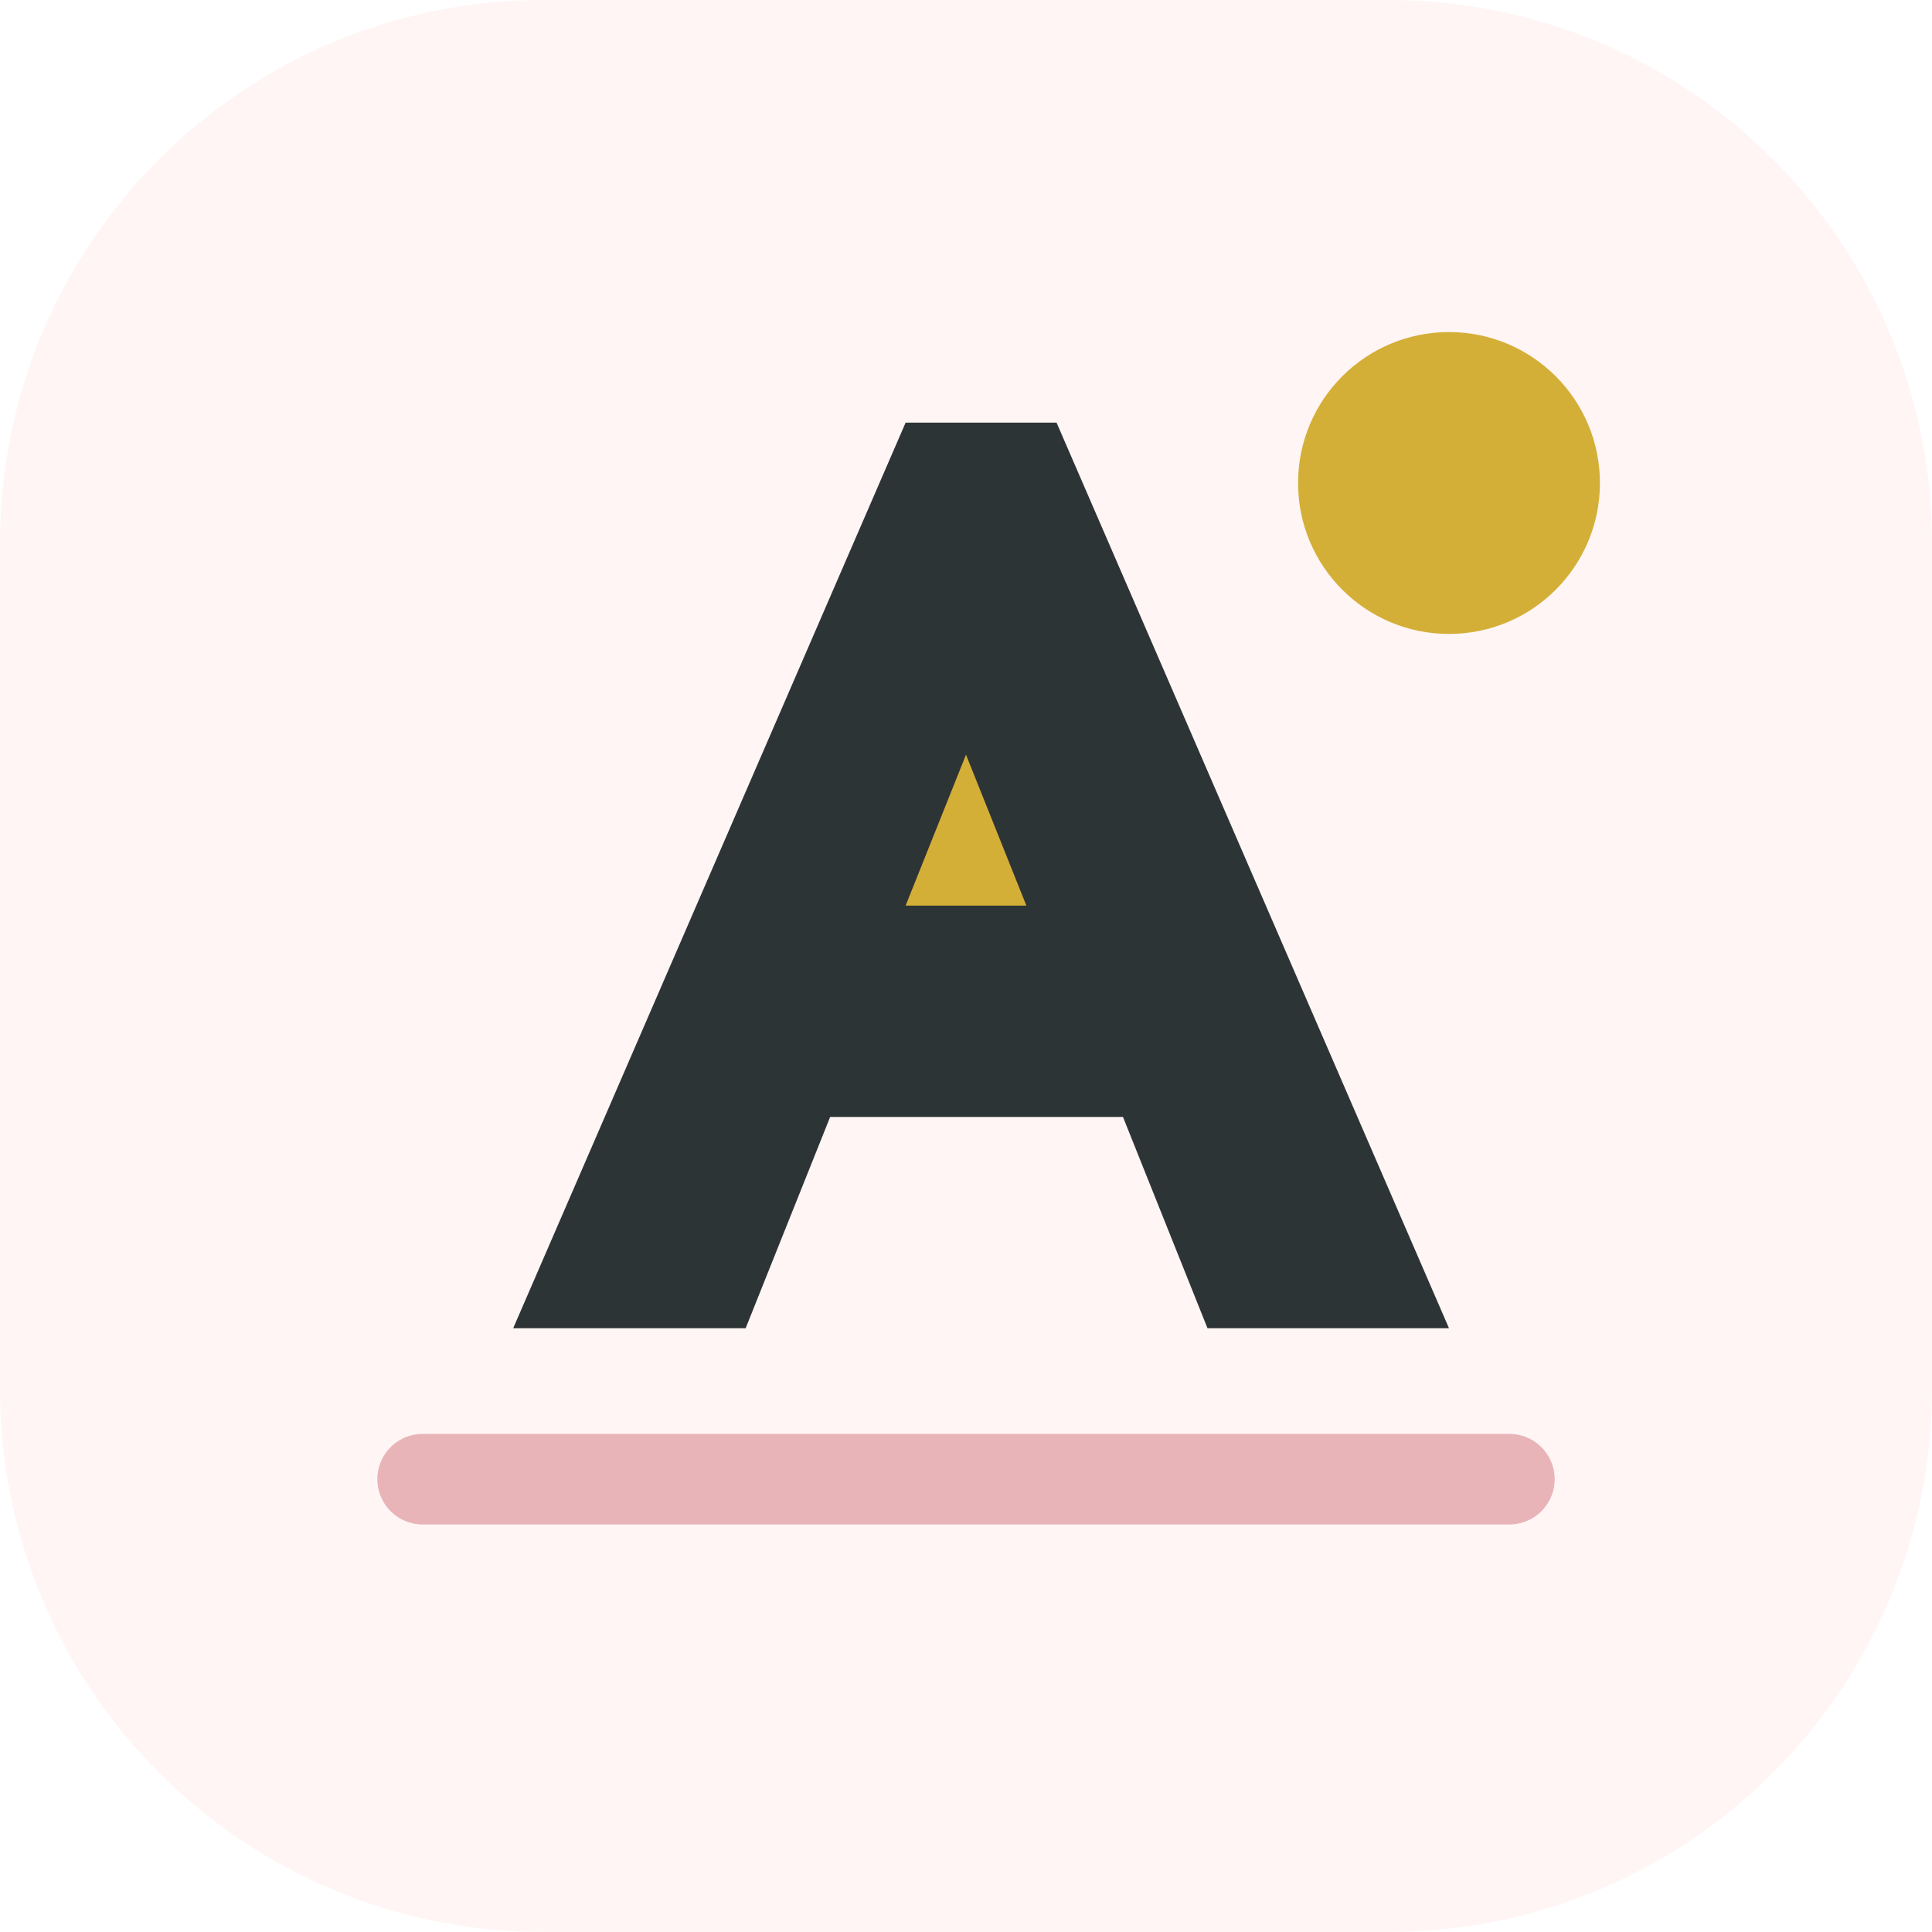
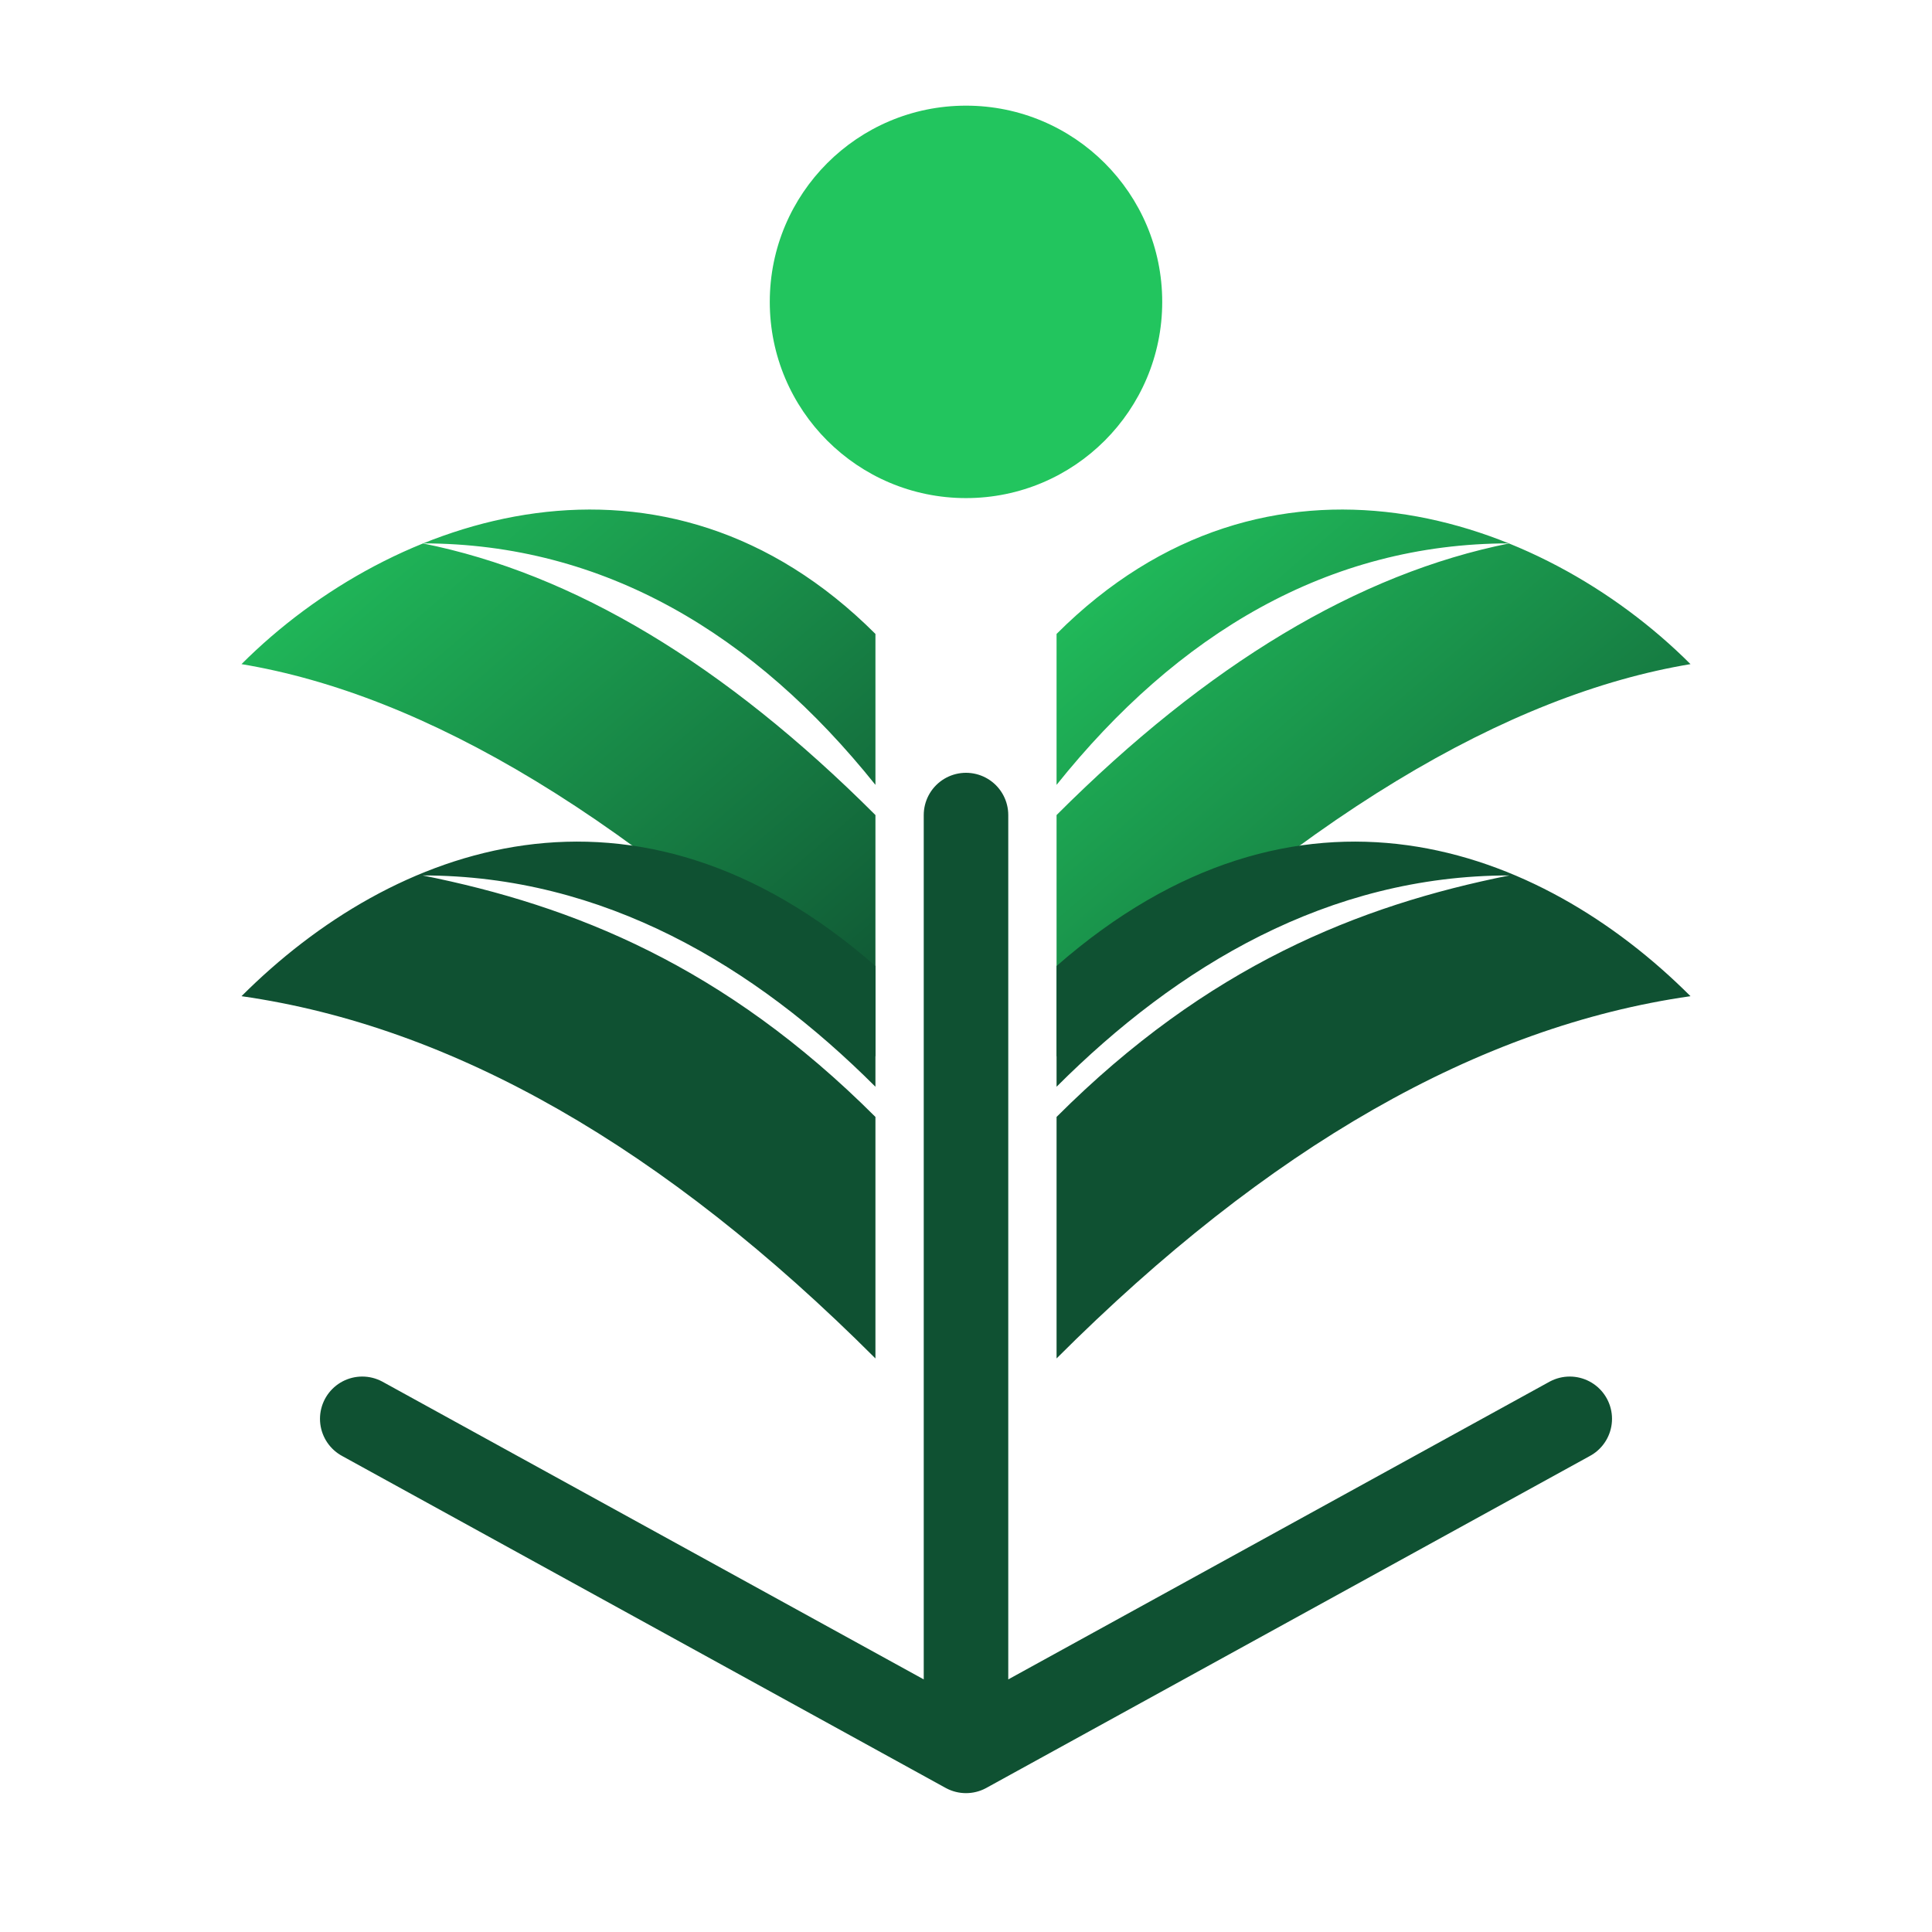
- <svg xmlns="http://www.w3.org/2000/svg" viewBox="0 0 64 64">
-   <rect width="64" height="64" rx="18" fill="#FFF5F5" />
-   <path d="M17 44 30 14h5l13 30h-8l-2.8-7H27.5l-2.8 7Z" fill="#2D3436" />
-   <path d="M30 30h4l-2-5Z" fill="#D4AF37" />
-   <circle cx="48" cy="16" r="5" fill="#D4AF37" />
-   <path d="M14 49h36" stroke="#E8B4B8" stroke-width="3" stroke-linecap="round" />
+ <svg xmlns="http://www.w3.org/2000/svg" viewBox="0 0 64 64" role="img" aria-label="أثر">
+   <defs>
+     <linearGradient id="leaf" x1="0" y1="0" x2="1" y2="1">
+       <stop stop-color="#22C55E" />
+       <stop offset="1" stop-color="#0F5132" />
+     </linearGradient>
+   </defs>
+   <circle cx="32" cy="10" r="6.5" fill="#22C55E" />
+   <path d="M29 21C22 14 13 17 8 22c6 1 13 5 21 13v-8c-5-5-10-8-15-9 6 0 11 3 15 8v-5Z" fill="url(#leaf)" />
+   <path d="M35 21c7-7 16-4 21 1-6 1-13 5-21 13v-8c5-5 10-8 15-9-6 0-11 3-15 8v-5Z" fill="url(#leaf)" />
+   <path d="M29 32C21 25 13 28 8 33c7 1 14 5 21 12v-8c-5-5-10-7-15-8 6 0 11 3 15 7v-4Z" fill="#0F5132" />
+   <path d="M35 32c8-7 16-4 21 1-7 1-14 5-21 12v-8c5-5 10-7 15-8-6 0-11 3-15 7v-4Z" fill="#0F5132" />
+   <path d="M32 27v31M12 47l20 11 20-11" fill="none" stroke="#0F5132" stroke-width="2.8" stroke-linecap="round" stroke-linejoin="round" />
</svg>
